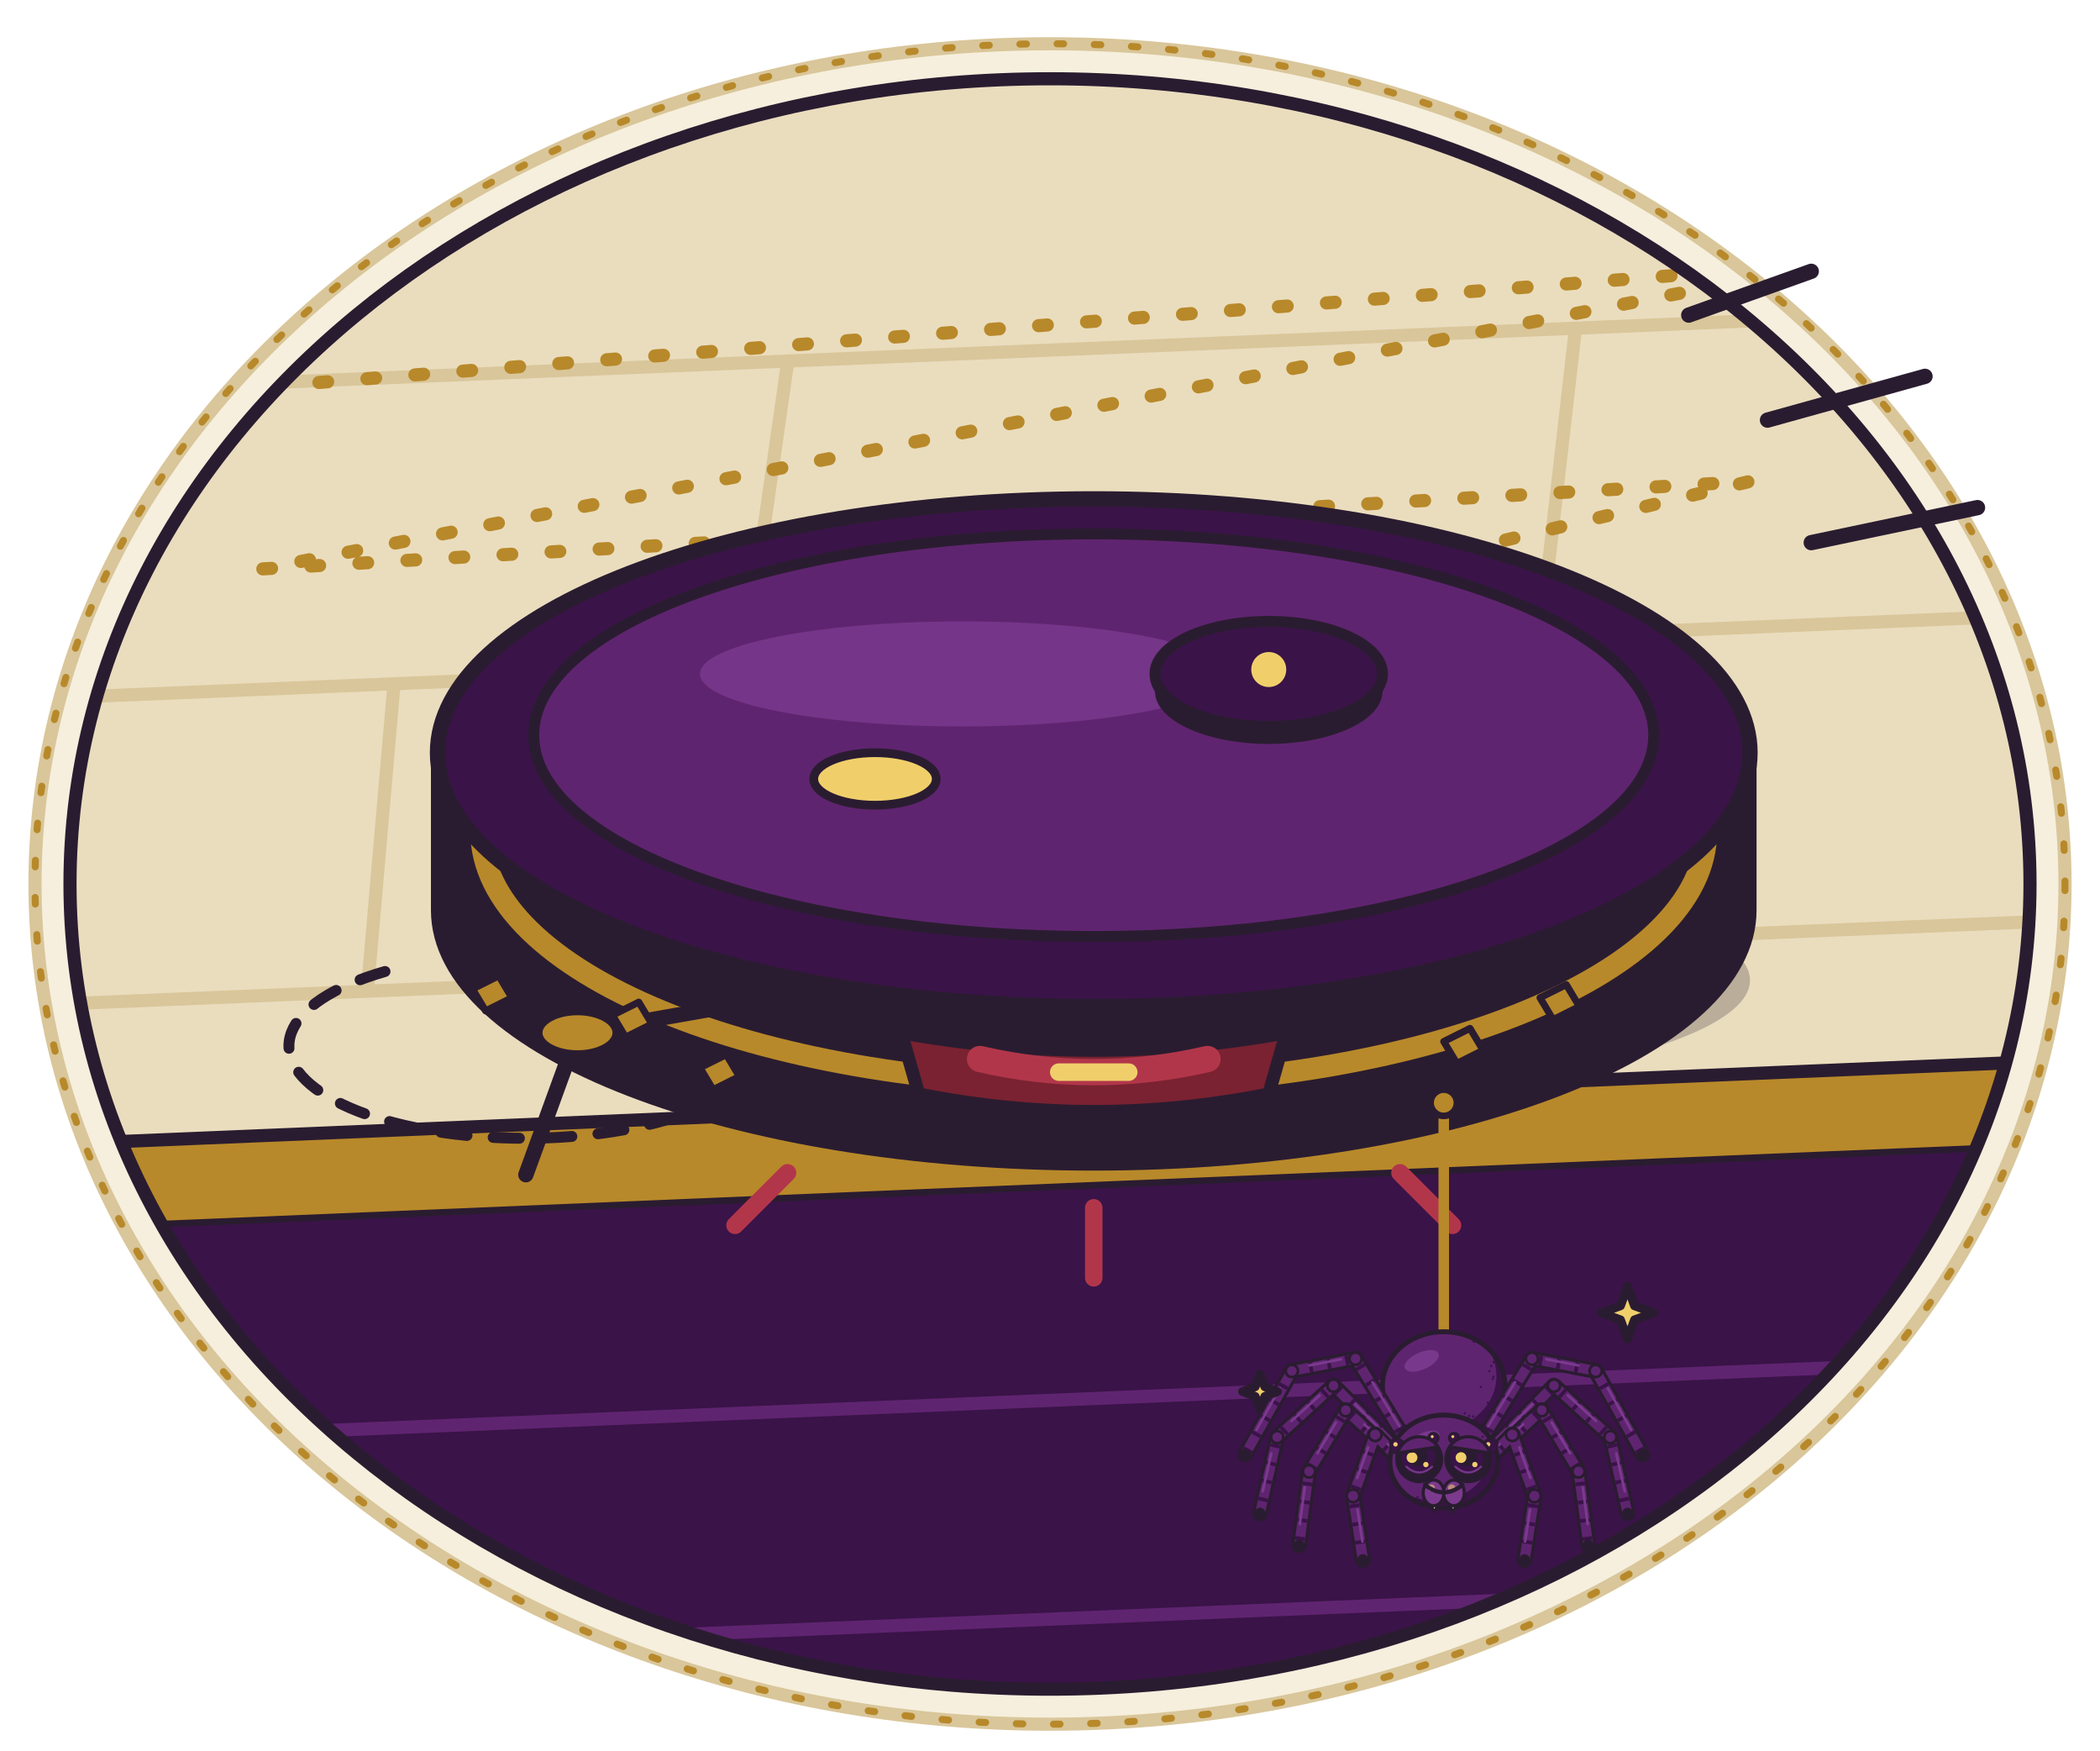
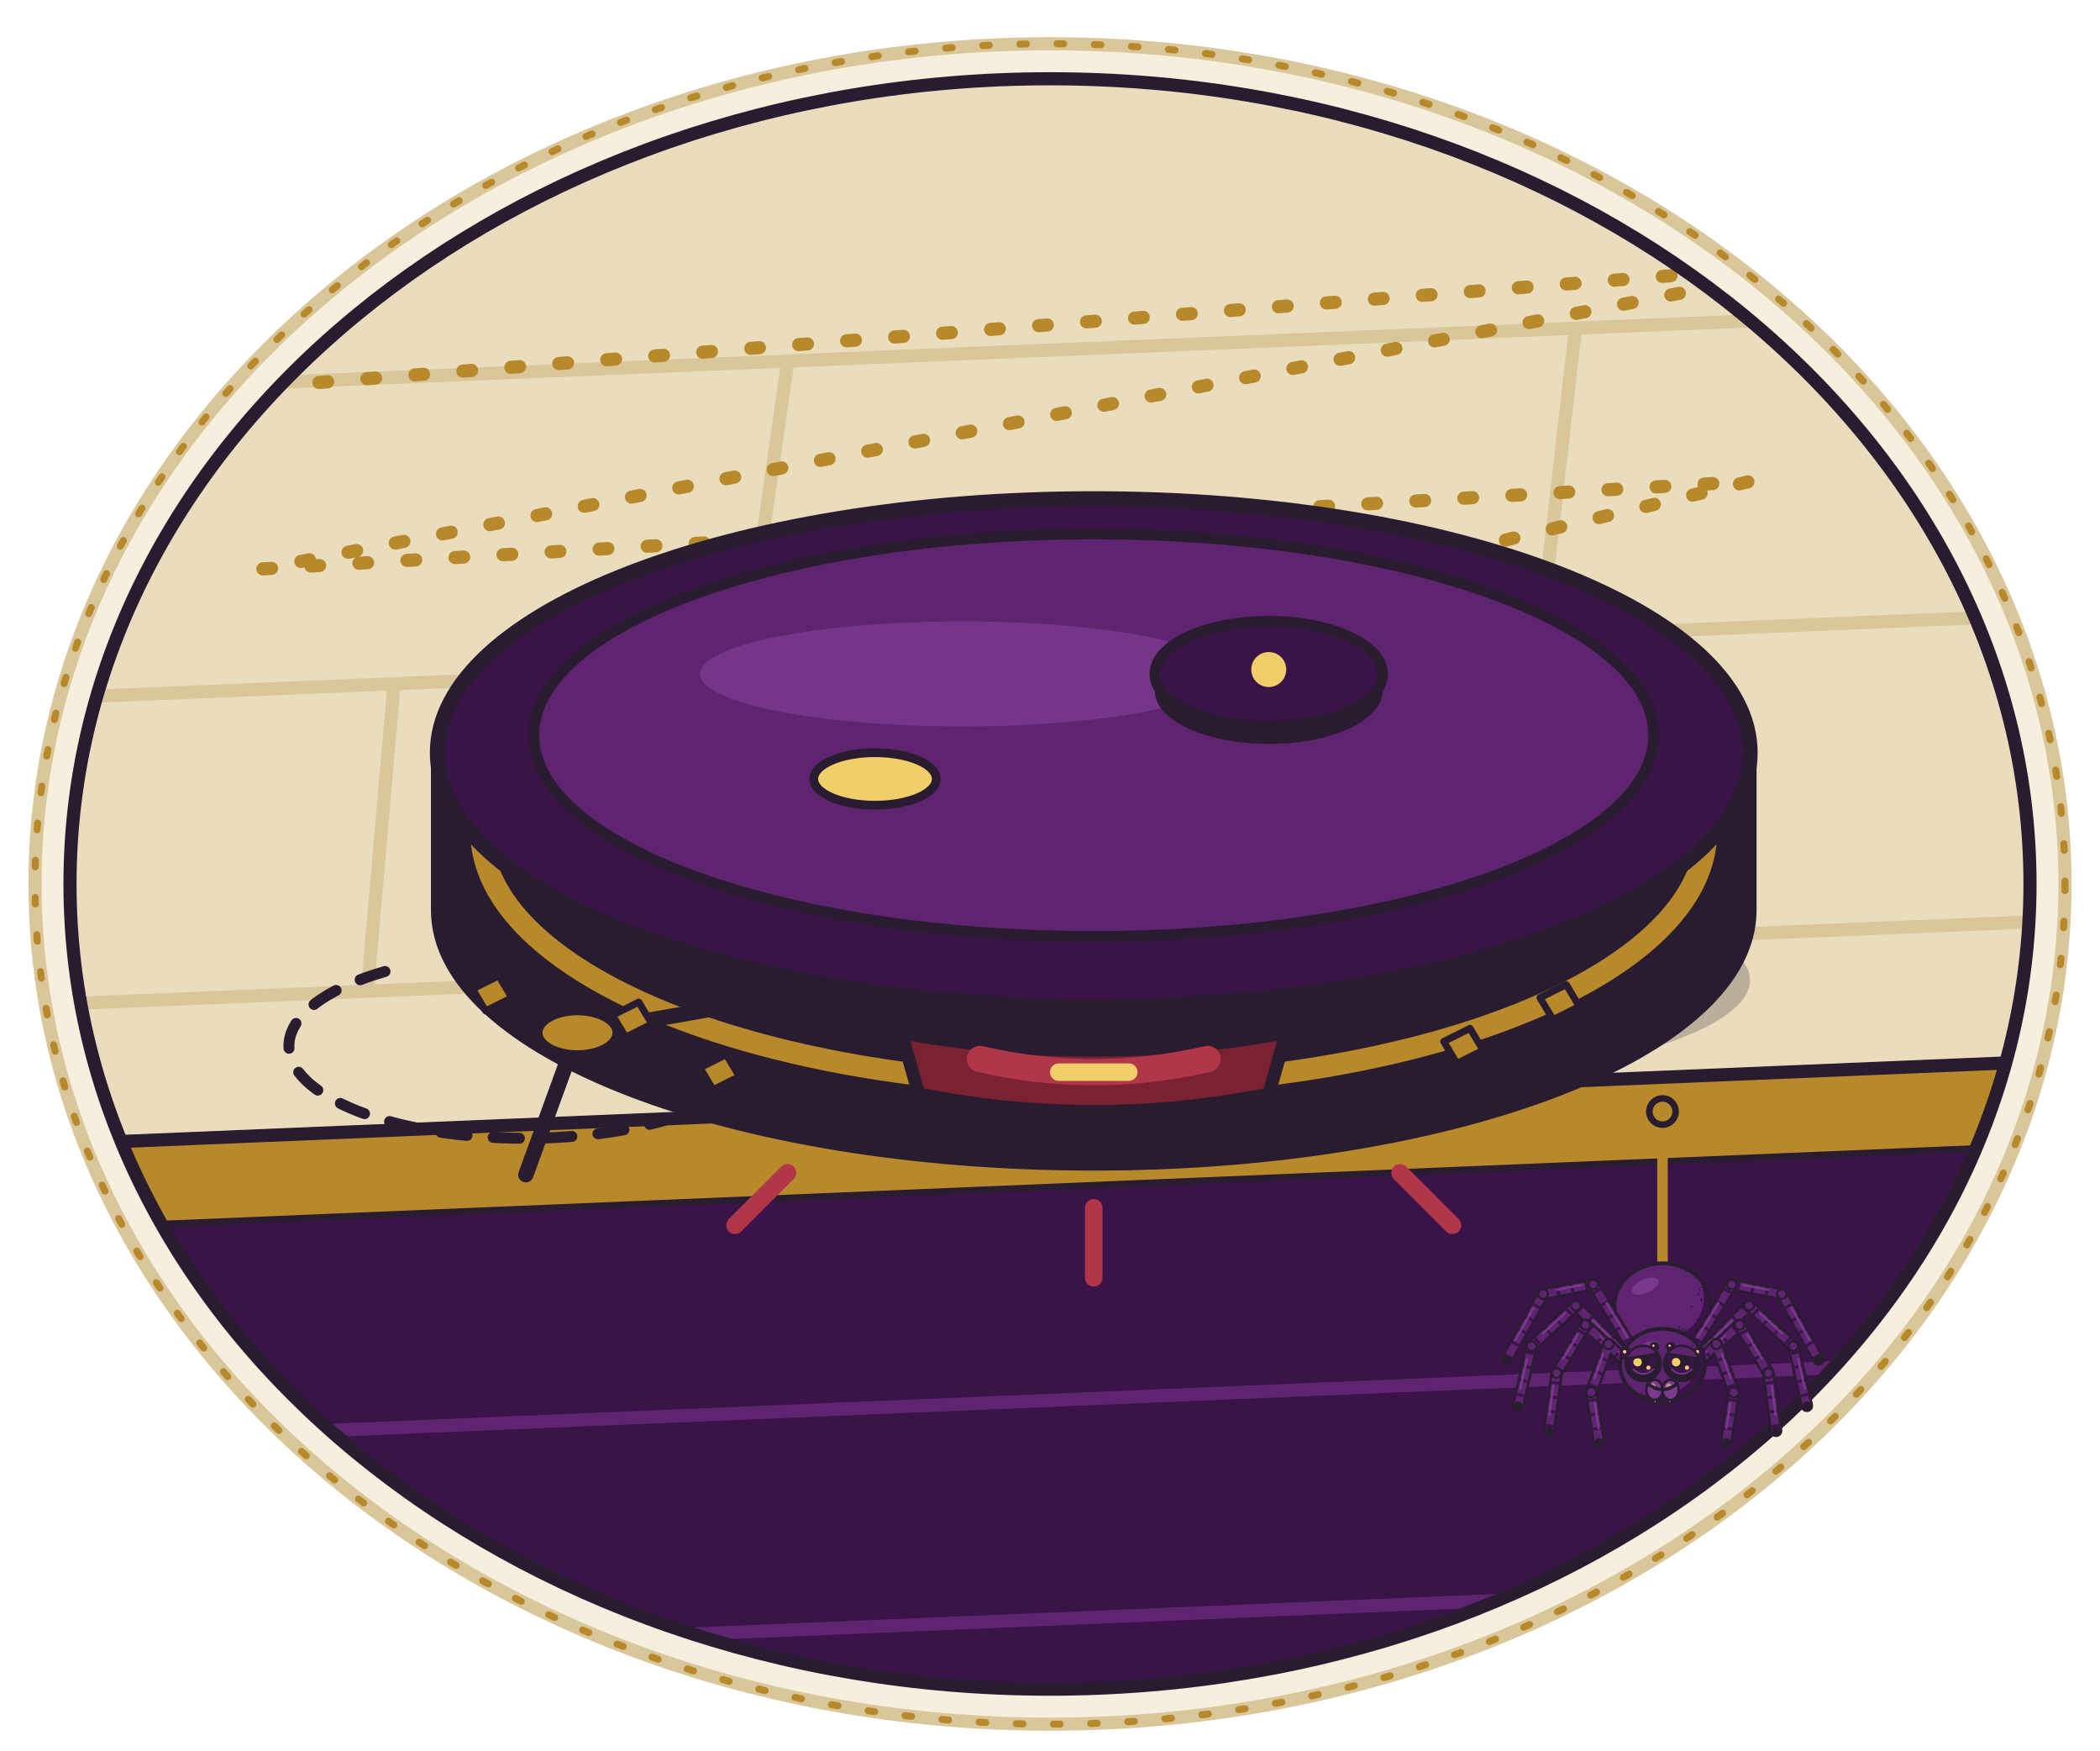
<svg xmlns="http://www.w3.org/2000/svg" viewBox="0 0 480 400" role="img" aria-labelledby="creature-vacuum-title">
  <clipPath id="cr-vac-ov0">
    <ellipse cx="240" cy="202" rx="224" ry="184" fill="#000" />
  </clipPath>
  <ellipse cx="240" cy="202" rx="232" ry="192" fill="#f6efdd" stroke="#d9c69a" stroke-width="3" />
  <ellipse cx="240" cy="202" rx="224" ry="184" fill="#eaddbe" stroke="#d9c69a" stroke-width="2.5" />
  <g clip-path="url(#cr-vac-ov0)">
    <path d="M0 0 H480 V262 H0 Z" fill="#eaddbe" />
    <path d="M0 90 L480 70" stroke="#d9c69a" stroke-width="3" stroke-linecap="round" />
    <path d="M0 160 L480 140" stroke="#d9c69a" stroke-width="3" stroke-linecap="round" />
    <path d="M0 230 L480 210" stroke="#d9c69a" stroke-width="3" stroke-linecap="round" />
    <path d="M180 83 L170 153" stroke="#d9c69a" stroke-width="3" stroke-linecap="round" />
    <path d="M360 76 L352 146" stroke="#d9c69a" stroke-width="3" stroke-linecap="round" />
    <path d="M90 157 L84 226" stroke="#d9c69a" stroke-width="3" stroke-linecap="round" />
    <path d="M290 148 L282 218" stroke="#d9c69a" stroke-width="3" stroke-linecap="round" />
    <path d="M40 90 L420 60 L60 130 L400 110 L150 170" fill="none" stroke="#b8892a" stroke-width="3" stroke-linecap="round" stroke-linejoin="round" stroke-dasharray="2 9" />
    <path d="M0 262 L480 242 L480 262 L0 282 Z" fill="#b8892a" stroke="#2a1c30" stroke-width="3" stroke-linecap="round" stroke-linejoin="round" />
    <path d="M0 282 L480 262 L480 400 L0 400 Z" fill="#3a1348" />
    <path d="M0 330 L480 310" stroke="#5f2470" stroke-width="3" stroke-linecap="round" />
    <path d="M0 380 L480 360" stroke="#5f2470" stroke-width="3" stroke-linecap="round" />
  </g>
  <ellipse cx="256" cy="224" rx="144" ry="29" fill="#2a1c30" opacity="0.25" />
  <path d="M100 172 V208 A150 58 0 0 0 400 208 V172 Z" fill="#2a1c30" stroke="#2a1c30" stroke-width="3" stroke-linecap="round" stroke-linejoin="round" />
  <path d="M110 190 A140 58 0 0 0 390 190" fill="none" stroke="#b8892a" stroke-width="5" stroke-linecap="round" stroke-linejoin="round" />
  <ellipse cx="250" cy="172" rx="150" ry="58" fill="#3a1348" stroke="#2a1c30" stroke-width="3.5" />
  <ellipse cx="250" cy="168" rx="128" ry="46" fill="#5f2470" stroke="#2a1c30" stroke-width="2.5" />
  <ellipse cx="220" cy="154" rx="60" ry="12" fill="#7b3a8e" opacity="0.8" />
  <ellipse cx="290" cy="158" rx="26" ry="12" fill="#2a1c30" />
  <ellipse cx="290" cy="154" rx="26" ry="12" fill="#3a1348" stroke="#2a1c30" stroke-width="2.5" />
  <circle cx="290" cy="153" r="4" fill="#f0cf6b" />
  <ellipse cx="200" cy="178" rx="14" ry="6" fill="#f0cf6b" stroke="#2a1c30" stroke-width="2" />
  <path d="M206 236 Q250 244 294 236 L290 250 Q250 258 210 250 Z" fill="#7a2231" stroke="#2a1c30" stroke-width="3" stroke-linecap="round" stroke-linejoin="round" />
  <path d="M224 242 Q250 248 276 242" fill="none" stroke="#b2364a" stroke-width="6" stroke-linecap="round" stroke-linejoin="round" />
  <path d="M242 245 h16" fill="none" stroke="#f0cf6b" stroke-width="4" stroke-linecap="round" stroke-linejoin="round" />
  <path d="M180 268 l-12 12 M250 276 v16 M320 268 l12 12" fill="none" stroke="#b2364a" stroke-width="4" stroke-linecap="round" stroke-linejoin="round" />
  <path d="M132 236 l34 -6" transform="rotate(0 132 236) scale(1 1)" stroke="#2a1c30" stroke-width="3.5" stroke-linecap="round" />
  <path d="M132 236 l34 -6" transform="rotate(120 132 236) scale(1 1)" stroke="#2a1c30" stroke-width="3.5" stroke-linecap="round" />
  <path d="M132 236 l34 -6" transform="rotate(240 132 236) scale(1 1)" stroke="#2a1c30" stroke-width="3.5" stroke-linecap="round" />
  <ellipse cx="132" cy="236" rx="9" ry="5" fill="#b8892a" stroke="#2a1c30" stroke-width="2" />
  <path d="M88 222 A46 18 0 0 0 152 256" fill="none" stroke="#2a1c30" stroke-width="2.5" stroke-linecap="round" stroke-linejoin="round" stroke-dasharray="6 6" />
  <path d="M140 232 l6 -3 l3 5 l-6 3 Z" fill="#b8892a" stroke="#2a1c30" stroke-width="1.6" stroke-linecap="round" stroke-linejoin="round" />
  <path d="M160 244 l6 -3 l3 5 l-6 3 Z" fill="#b8892a" stroke="#2a1c30" stroke-width="1.6" stroke-linecap="round" stroke-linejoin="round" />
  <path d="M108 226 l6 -3 l3 5 l-6 3 Z" fill="#b8892a" stroke="#2a1c30" stroke-width="1.6" stroke-linecap="round" stroke-linejoin="round" />
  <path d="M330 238 l6 -3 l3 5 l-6 3 Z" fill="#b8892a" stroke="#2a1c30" stroke-width="1.6" stroke-linecap="round" stroke-linejoin="round" />
  <path d="M352 228 l6 -3 l3 5 l-6 3 Z" fill="#b8892a" stroke="#2a1c30" stroke-width="1.6" stroke-linecap="round" stroke-linejoin="round" />
-   <path d="M404 96 L440 86" stroke="#2a1c30" stroke-width="3.5" stroke-linecap="round" />
-   <path d="M414 124 L452 116" stroke="#2a1c30" stroke-width="3.5" stroke-linecap="round" />
-   <path d="M386 72 L414 62" stroke="#2a1c30" stroke-width="3.5" stroke-linecap="round" />
  <ellipse cx="240" cy="202" rx="224" ry="184" fill="none" stroke="#2a1c30" stroke-width="3" />
  <ellipse cx="240" cy="202" rx="232" ry="192" fill="none" stroke="#b8892a" stroke-width="1.6" stroke-dasharray="1.5 7" stroke-linecap="round" />
-   <path d="M330 252 V312" fill="none" stroke="#b8892a" stroke-width="2.4" stroke-linecap="round" stroke-linejoin="round" />
-   <circle cx="330" cy="252" r="3" fill="#b8892a" stroke="#2a1c30" stroke-width="1.5" />
-   <g transform="translate(330 334) rotate(0) scale(0.28 0.28)">
+   <path d="M380 254 V290.7" fill="none" stroke="#b8892a" stroke-width="2.4" stroke-linecap="round" stroke-linejoin="round" />
+   <circle cx="380" cy="254" r="3" fill="#b8892a" stroke="#2a1c30" stroke-width="1.5" />
+   <g transform="translate(380 312) rotate(0) scale(0.22 0.22)">
    <g transform="rotate(0 0 -62)">
      <clipPath id="cr-vac-c1">
        <ellipse cx="0" cy="-62" rx="50" ry="44" fill="#000" />
      </clipPath>
      <ellipse cx="0" cy="-62" rx="50" ry="44" fill="#3a1348" />
      <g clip-path="url(#cr-vac-c1)">
        <ellipse cx="-8" cy="-69.9" rx="51" ry="44.9" fill="#5f2470" />
        <path d="M23.9 -36.9h0M36 -48.1h0M24.5 -97.9h0M5 -29.3h0M-25.9 -30.8h0M30.2 -61h0M40 -67.5h0M40.6 -69.2h0M37.2 -73.8h0M19.5 -35.4h0M-27.3 -31.3h0M-28.1 -30.4h0M-18.5 -33.8h0M17.1 -39.4h0M40.7 -81.2h0M20.8 -37.3h0M38.8 -78.1h0" stroke="#3a1348" stroke-width="1.9" stroke-linecap="round" />
        <ellipse cx="-18" cy="-82.2" rx="15" ry="7" fill="#7b3a8e" transform="rotate(-24 -18 -82.2)" opacity="0.9" />
      </g>
      <ellipse cx="0" cy="-62" rx="50" ry="44" fill="none" stroke="#2a1c30" stroke-width="4" />
    </g>
    <g>
      <path d="M28 -12 L72 -84 L124 -74 L162 -6" fill="none" stroke="#2a1c30" stroke-width="13" stroke-linecap="round" stroke-linejoin="round" />
      <path d="M28 -12 L72 -84 L124 -74 L162 -6" fill="none" stroke="#5f2470" stroke-width="8" stroke-linecap="round" stroke-linejoin="round" />
      <path d="M28 -12 L72 -84 L124 -74 L162 -6" fill="none" stroke="#3a1348" stroke-width="8" stroke-dasharray="3 12" stroke-linejoin="round" />
      <path d="M36.2 -28.8 L58.2 -64.8M83.8 -83.5 L109.8 -78.5M133.9 -59.9 L152.9 -25.9" stroke="#7b3a8e" stroke-width="2.1" stroke-linecap="round" fill="none" />
      <circle cx="72" cy="-84" r="5" fill="#5f2470" stroke="#2a1c30" stroke-width="2.2" />
      <circle cx="124" cy="-74" r="5" fill="#5f2470" stroke="#2a1c30" stroke-width="2.2" />
      <circle cx="162" cy="-6" r="4.4" fill="#2a1c30" />
    </g>
    <g>
      <path d="M-28 -12 L-72 -84 L-124 -74 L-162 -6" fill="none" stroke="#2a1c30" stroke-width="13" stroke-linecap="round" stroke-linejoin="round" />
      <path d="M-28 -12 L-72 -84 L-124 -74 L-162 -6" fill="none" stroke="#5f2470" stroke-width="8" stroke-linecap="round" stroke-linejoin="round" />
      <path d="M-28 -12 L-72 -84 L-124 -74 L-162 -6" fill="none" stroke="#3a1348" stroke-width="8" stroke-dasharray="3 12" stroke-linejoin="round" />
      <path d="M-36.2 -28.8 L-58.2 -64.8M-83.8 -83.5 L-109.8 -78.5M-133.9 -59.9 L-152.9 -25.9" stroke="#7b3a8e" stroke-width="2.1" stroke-linecap="round" fill="none" />
      <circle cx="-72" cy="-84" r="5" fill="#5f2470" stroke="#2a1c30" stroke-width="2.2" />
      <circle cx="-124" cy="-74" r="5" fill="#5f2470" stroke="#2a1c30" stroke-width="2.2" />
      <circle cx="-162" cy="-6" r="4.4" fill="#2a1c30" />
    </g>
    <g>
      <path d="M32 -4 L90 -62 L136 -20 L150 42" fill="none" stroke="#2a1c30" stroke-width="13" stroke-linecap="round" stroke-linejoin="round" />
      <path d="M32 -4 L90 -62 L136 -20 L150 42" fill="none" stroke="#5f2470" stroke-width="8" stroke-linecap="round" stroke-linejoin="round" />
      <path d="M32 -4 L90 -62 L136 -20 L150 42" fill="none" stroke="#3a1348" stroke-width="8" stroke-dasharray="3 12" stroke-linejoin="round" />
      <path d="M43.5 -18 L72.5 -47M101.3 -54.1 L124.3 -33.1M140.8 -6.7 L147.8 24.3" stroke="#7b3a8e" stroke-width="2.1" stroke-linecap="round" fill="none" />
      <circle cx="90" cy="-62" r="5" fill="#5f2470" stroke="#2a1c30" stroke-width="2.2" />
      <circle cx="136" cy="-20" r="5" fill="#5f2470" stroke="#2a1c30" stroke-width="2.2" />
      <circle cx="150" cy="42" r="4.4" fill="#2a1c30" />
    </g>
    <g>
      <path d="M-32 -4 L-90 -62 L-136 -20 L-150 42" fill="none" stroke="#2a1c30" stroke-width="13" stroke-linecap="round" stroke-linejoin="round" />
      <path d="M-32 -4 L-90 -62 L-136 -20 L-150 42" fill="none" stroke="#5f2470" stroke-width="8" stroke-linecap="round" stroke-linejoin="round" />
      <path d="M-32 -4 L-90 -62 L-136 -20 L-150 42" fill="none" stroke="#3a1348" stroke-width="8" stroke-dasharray="3 12" stroke-linejoin="round" />
      <path d="M-43.5 -18 L-72.5 -47M-101.3 -54.1 L-124.3 -33.1M-140.8 -6.7 L-147.8 24.3" stroke="#7b3a8e" stroke-width="2.1" stroke-linecap="round" fill="none" />
      <circle cx="-90" cy="-62" r="5" fill="#5f2470" stroke="#2a1c30" stroke-width="2.2" />
      <circle cx="-136" cy="-20" r="5" fill="#5f2470" stroke="#2a1c30" stroke-width="2.2" />
      <circle cx="-150" cy="42" r="4.4" fill="#2a1c30" />
    </g>
    <g>
      <path d="M30 4 L80 -42 L110 8 L118 68" fill="none" stroke="#2a1c30" stroke-width="13" stroke-linecap="round" stroke-linejoin="round" />
      <path d="M30 4 L80 -42 L110 8 L118 68" fill="none" stroke="#5f2470" stroke-width="8" stroke-linecap="round" stroke-linejoin="round" />
      <path d="M30 4 L80 -42 L110 8 L118 68" fill="none" stroke="#3a1348" stroke-width="8" stroke-dasharray="3 12" stroke-linejoin="round" />
      <path d="M39.8 -7.4 L64.8 -30.4M88.1 -31.9 L103.1 -6.9M113.5 21 L117.5 51" stroke="#7b3a8e" stroke-width="2.1" stroke-linecap="round" fill="none" />
      <circle cx="80" cy="-42" r="5" fill="#5f2470" stroke="#2a1c30" stroke-width="2.2" />
      <circle cx="110" cy="8" r="5" fill="#5f2470" stroke="#2a1c30" stroke-width="2.2" />
      <circle cx="118" cy="68" r="4.4" fill="#2a1c30" />
    </g>
    <g>
      <path d="M-30 4 L-80 -42 L-110 8 L-118 68" fill="none" stroke="#2a1c30" stroke-width="13" stroke-linecap="round" stroke-linejoin="round" />
      <path d="M-30 4 L-80 -42 L-110 8 L-118 68" fill="none" stroke="#5f2470" stroke-width="8" stroke-linecap="round" stroke-linejoin="round" />
      <path d="M-30 4 L-80 -42 L-110 8 L-118 68" fill="none" stroke="#3a1348" stroke-width="8" stroke-dasharray="3 12" stroke-linejoin="round" />
      <path d="M-39.8 -7.4 L-64.8 -30.4M-88.1 -31.9 L-103.1 -6.9M-113.5 21 L-117.5 51" stroke="#7b3a8e" stroke-width="2.1" stroke-linecap="round" fill="none" />
      <circle cx="-80" cy="-42" r="5" fill="#5f2470" stroke="#2a1c30" stroke-width="2.2" />
      <circle cx="-110" cy="8" r="5" fill="#5f2470" stroke="#2a1c30" stroke-width="2.2" />
      <circle cx="-118" cy="68" r="4.4" fill="#2a1c30" />
    </g>
    <g>
      <path d="M24 10 L56 -22 L74 28 L66 80" fill="none" stroke="#2a1c30" stroke-width="13.4" stroke-linecap="round" stroke-linejoin="round" />
      <path d="M24 10 L56 -22 L74 28 L66 80" fill="none" stroke="#5f2470" stroke-width="8.4" stroke-linecap="round" stroke-linejoin="round" />
      <path d="M24 10 L56 -22 L74 28 L66 80" fill="none" stroke="#3a1348" stroke-width="8.4" stroke-dasharray="3 12" stroke-linejoin="round" />
      <path d="M29.7 1.7 L45.7 -14.3M61.7 -11.6 L70.7 13.4M70.4 39.2 L66.4 65.2" stroke="#7b3a8e" stroke-width="2.2" stroke-linecap="round" fill="none" />
      <circle cx="56" cy="-22" r="5.2" fill="#5f2470" stroke="#2a1c30" stroke-width="2.2" />
      <circle cx="74" cy="28" r="5.2" fill="#5f2470" stroke="#2a1c30" stroke-width="2.2" />
      <circle cx="66" cy="80" r="4.5" fill="#2a1c30" />
    </g>
    <g>
      <path d="M-24 10 L-56 -22 L-74 28 L-66 80" fill="none" stroke="#2a1c30" stroke-width="13.4" stroke-linecap="round" stroke-linejoin="round" />
      <path d="M-24 10 L-56 -22 L-74 28 L-66 80" fill="none" stroke="#5f2470" stroke-width="8.4" stroke-linecap="round" stroke-linejoin="round" />
      <path d="M-24 10 L-56 -22 L-74 28 L-66 80" fill="none" stroke="#3a1348" stroke-width="8.4" stroke-dasharray="3 12" stroke-linejoin="round" />
      <path d="M-29.7 1.7 L-45.7 -14.3M-61.7 -11.6 L-70.7 13.4M-70.4 39.2 L-66.4 65.2" stroke="#7b3a8e" stroke-width="2.2" stroke-linecap="round" fill="none" />
      <circle cx="-56" cy="-22" r="5.2" fill="#5f2470" stroke="#2a1c30" stroke-width="2.2" />
      <circle cx="-74" cy="28" r="5.2" fill="#5f2470" stroke="#2a1c30" stroke-width="2.2" />
      <circle cx="-66" cy="80" r="4.5" fill="#2a1c30" />
    </g>
    <g transform="rotate(0 0 0)">
      <clipPath id="cr-vac-c2">
        <ellipse cx="0" cy="0" rx="44" ry="38" fill="#000" />
      </clipPath>
      <ellipse cx="0" cy="0" rx="44" ry="38" fill="#3a1348" />
      <g clip-path="url(#cr-vac-c2)">
        <ellipse cx="-7" cy="-6.8" rx="44.9" ry="38.8" fill="#5f2470" />
        <path d="M32 7.8h0M2.7 25.7h0M-21.4 29h0M-6.7 29.6h0M28.8 14.4h0M35.4 -15.9h0M8.3 23.8h0M32.3 3.1h0M32.7 9.9h0M31.8 7.7h0M31.7 -24.5h0M31.7 -20.3h0" stroke="#3a1348" stroke-width="1.8" stroke-linecap="round" />
        <ellipse cx="-15.8" cy="-17.5" rx="13.2" ry="6.1" fill="#7b3a8e" transform="rotate(-24 -15.8 -17.5)" opacity="0.9" />
      </g>
      <ellipse cx="0" cy="0" rx="44" ry="38" fill="none" stroke="#2a1c30" stroke-width="4" />
    </g>
    <path d="M-10.6 33.2 l3 8.5 l2.6 -7.6 Z" fill="#f6efdd" stroke="#2a1c30" stroke-width="2" stroke-linecap="round" stroke-linejoin="round" />
    <path d="M10.6 33.2 l-3 8.5 l-2.5 -7.6 Z" fill="#f6efdd" stroke="#2a1c30" stroke-width="2" stroke-linecap="round" stroke-linejoin="round" />
    <ellipse cx="-8.3" cy="25.5" rx="8.5" ry="10.5" fill="#7b3a8e" stroke="#2a1c30" stroke-width="2.6" />
    <ellipse cx="8.3" cy="25.5" rx="8.5" ry="10.5" fill="#7b3a8e" stroke="#2a1c30" stroke-width="2.6" />
    <ellipse cx="-10.2" cy="21.3" rx="3" ry="2.7" fill="#f0cf6b" opacity="0.55" />
    <ellipse cx="6.5" cy="21.3" rx="3" ry="2.7" fill="#f0cf6b" opacity="0.55" />
    <circle cx="-8.4" cy="-19.3" r="5" fill="#2a1c30" />
    <circle cx="-8.4" cy="-19.3" r="3.4" fill="#3a1348" />
    <circle cx="-9.4" cy="-20.4" r="1.2" fill="#f0cf6b" />
    <circle cx="8.4" cy="-19.3" r="5" fill="#2a1c30" />
    <circle cx="8.4" cy="-19.3" r="3.4" fill="#3a1348" />
    <circle cx="7.4" cy="-20.4" r="1.2" fill="#f0cf6b" />
    <circle cx="-37.8" cy="-12.5" r="6.7" fill="#2a1c30" />
    <circle cx="-37.8" cy="-12.5" r="5.1" fill="#3a1348" />
    <circle cx="-39.4" cy="-14.1" r="1.8" fill="#f0cf6b" />
    <circle cx="37.9" cy="-12.5" r="6.7" fill="#2a1c30" />
    <circle cx="37.9" cy="-12.5" r="5.1" fill="#3a1348" />
    <circle cx="36.3" cy="-14.1" r="1.8" fill="#f0cf6b" />
    <circle cx="-20" cy="-2" r="19.6" fill="#2a1c30" />
    <clipPath id="cr-vac-e3">
      <circle cx="-20" cy="-2" r="17" fill="#000" />
    </clipPath>
    <g clip-path="url(#cr-vac-e3)">
      <circle cx="-20" cy="-2" r="17" fill="#2a1c30" />
      <circle cx="-21" cy="-3.9" r="13.6" fill="#3a1348" />
      <circle cx="-21.4" cy="-4.7" r="8.5" fill="#2a1c30" />
      <path d="M-30.5 4.1 Q-20 13.6 -9.5 4.1" fill="none" stroke="#7b3a8e" stroke-width="1.7" stroke-linecap="round" stroke-linejoin="round" opacity="0.9" />
      <circle cx="-25.9" cy="-3.3" r="4.4" fill="#f0cf6b" />
      <circle cx="-14.6" cy="2.4" r="2.2" fill="#f0cf6b" />
      <path d="M-1.3 -22.4 L-1.3 -12.5 L-38.7 -6.8 L-38.7 -22.4 Z" fill="#5f2470" />
      <path d="M-1.3 -12.5 L-38.7 -6.8" fill="none" stroke="#2a1c30" stroke-width="2.72" stroke-linecap="round" stroke-linejoin="round" />
    </g>
    <circle cx="20" cy="-2" r="19.6" fill="#2a1c30" />
    <clipPath id="cr-vac-e4">
      <circle cx="20" cy="-2" r="17" fill="#000" />
    </clipPath>
    <g clip-path="url(#cr-vac-e4)">
      <circle cx="20" cy="-2" r="17" fill="#2a1c30" />
      <circle cx="19" cy="-3.9" r="13.6" fill="#3a1348" />
      <circle cx="18.6" cy="-4.7" r="8.5" fill="#2a1c30" />
      <path d="M9.5 4.1 Q20 13.6 30.5 4.1" fill="none" stroke="#7b3a8e" stroke-width="1.7" stroke-linecap="round" stroke-linejoin="round" opacity="0.9" />
      <circle cx="14.1" cy="-3.3" r="4.4" fill="#f0cf6b" />
      <circle cx="25.4" cy="2.4" r="2.2" fill="#f0cf6b" />
      <path d="M1.3 -22.4 L1.3 -12.5 L38.7 -6.8 L38.7 -22.4 Z" fill="#5f2470" />
      <path d="M1.3 -12.5 L38.7 -6.8" fill="none" stroke="#2a1c30" stroke-width="2.72" stroke-linecap="round" stroke-linejoin="round" />
    </g>
    <path d="M-15.3 19 Q0 31.2 15.3 19" fill="none" stroke="#2a1c30" stroke-width="3.4" stroke-linecap="round" stroke-linejoin="round" />
  </g>
-   <path d="M372 294L373.6 298.4L378 300L373.6 301.6L372 306L370.4 301.6L366 300L370.4 298.4Z" fill="#f0cf6b" stroke="#2a1c30" stroke-width="2" stroke-linecap="round" stroke-linejoin="round" />
-   <path d="M288 314L289.1 316.9L292 318L289.1 319.1L288 322L286.9 319.1L284 318L286.9 316.9Z" fill="#f0cf6b" stroke="#2a1c30" stroke-width="2" stroke-linecap="round" stroke-linejoin="round" />
</svg>
